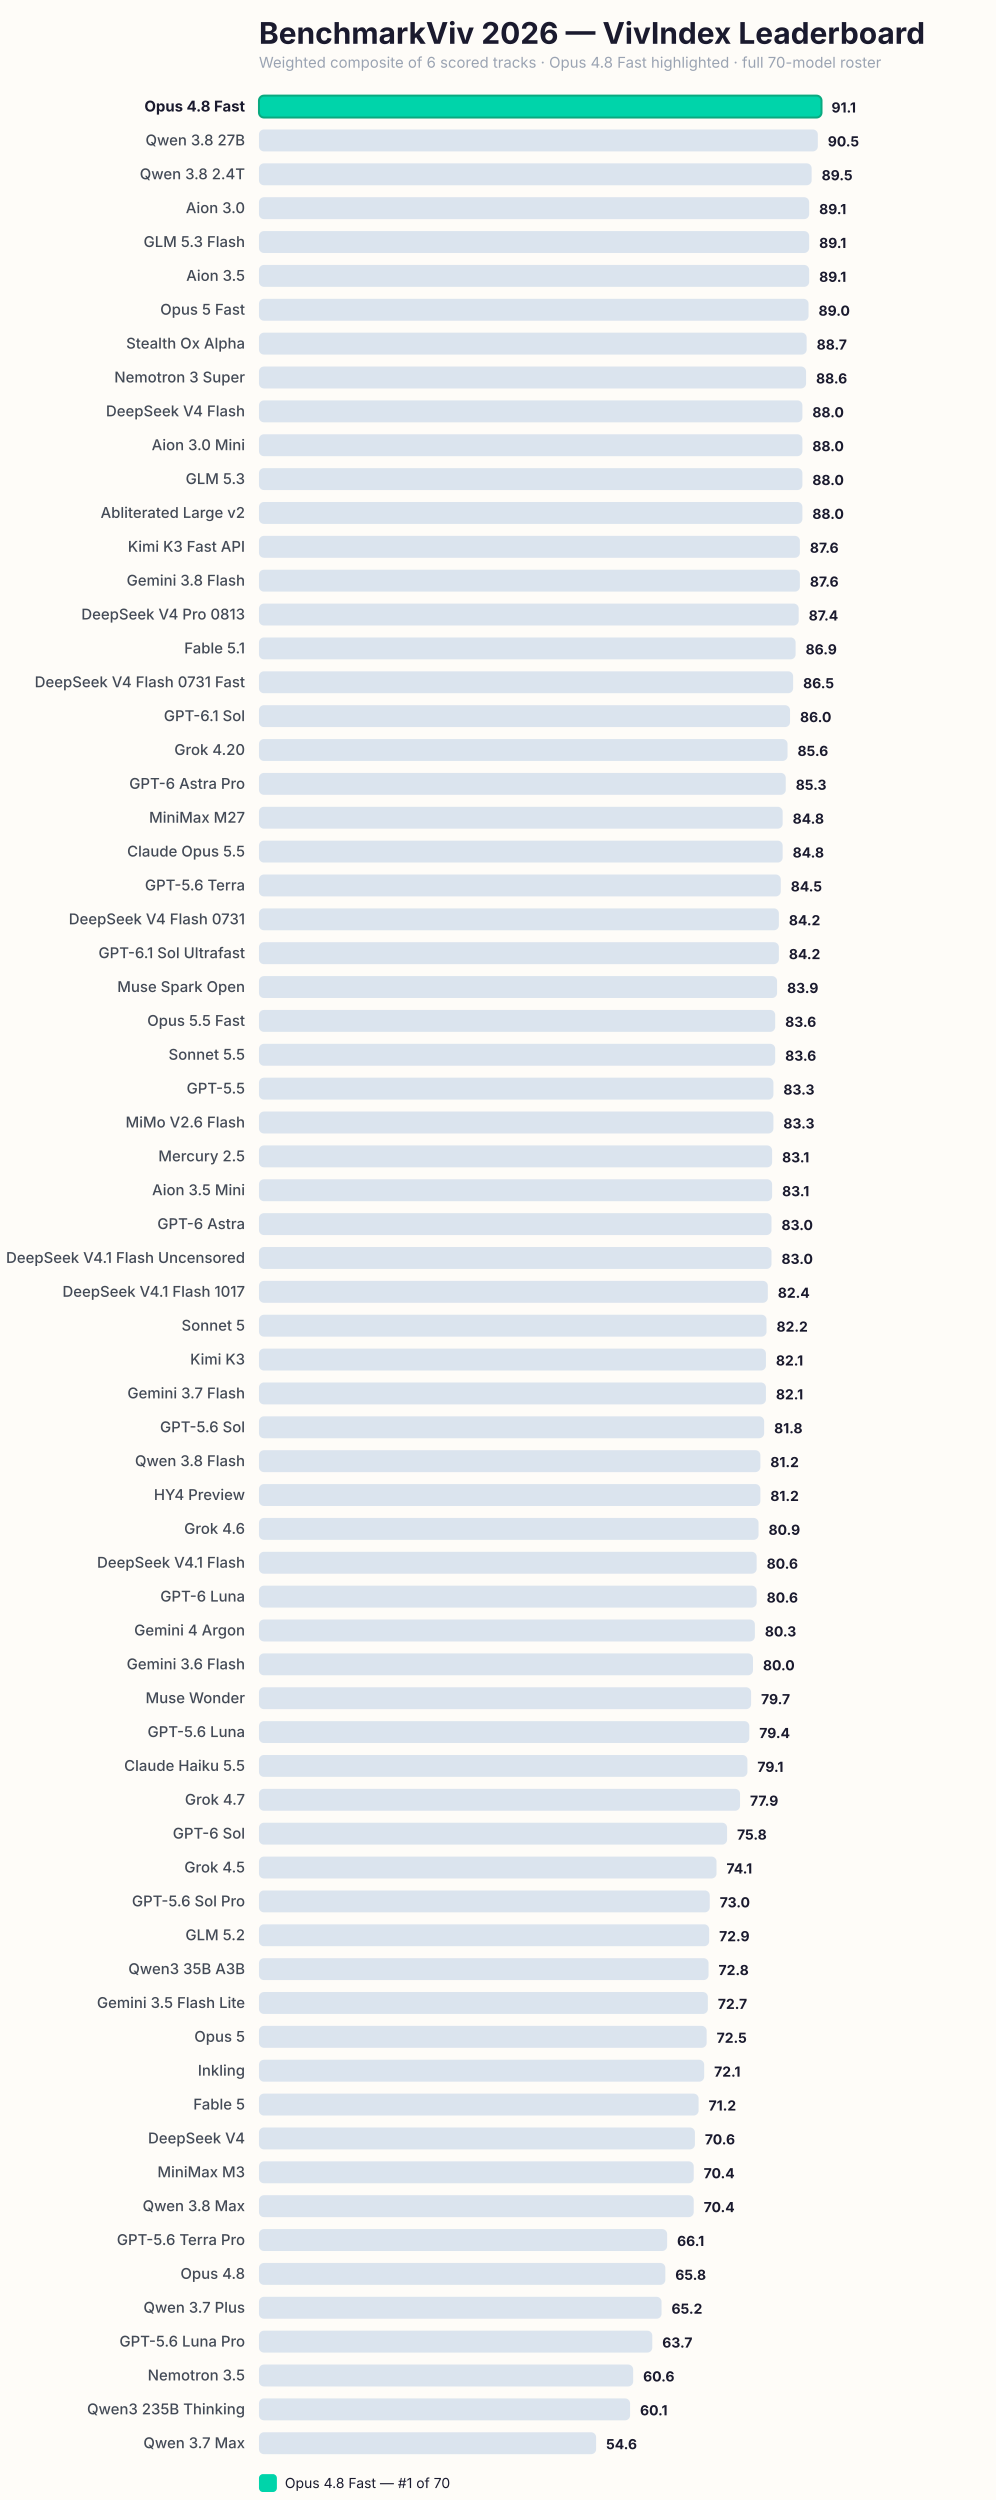
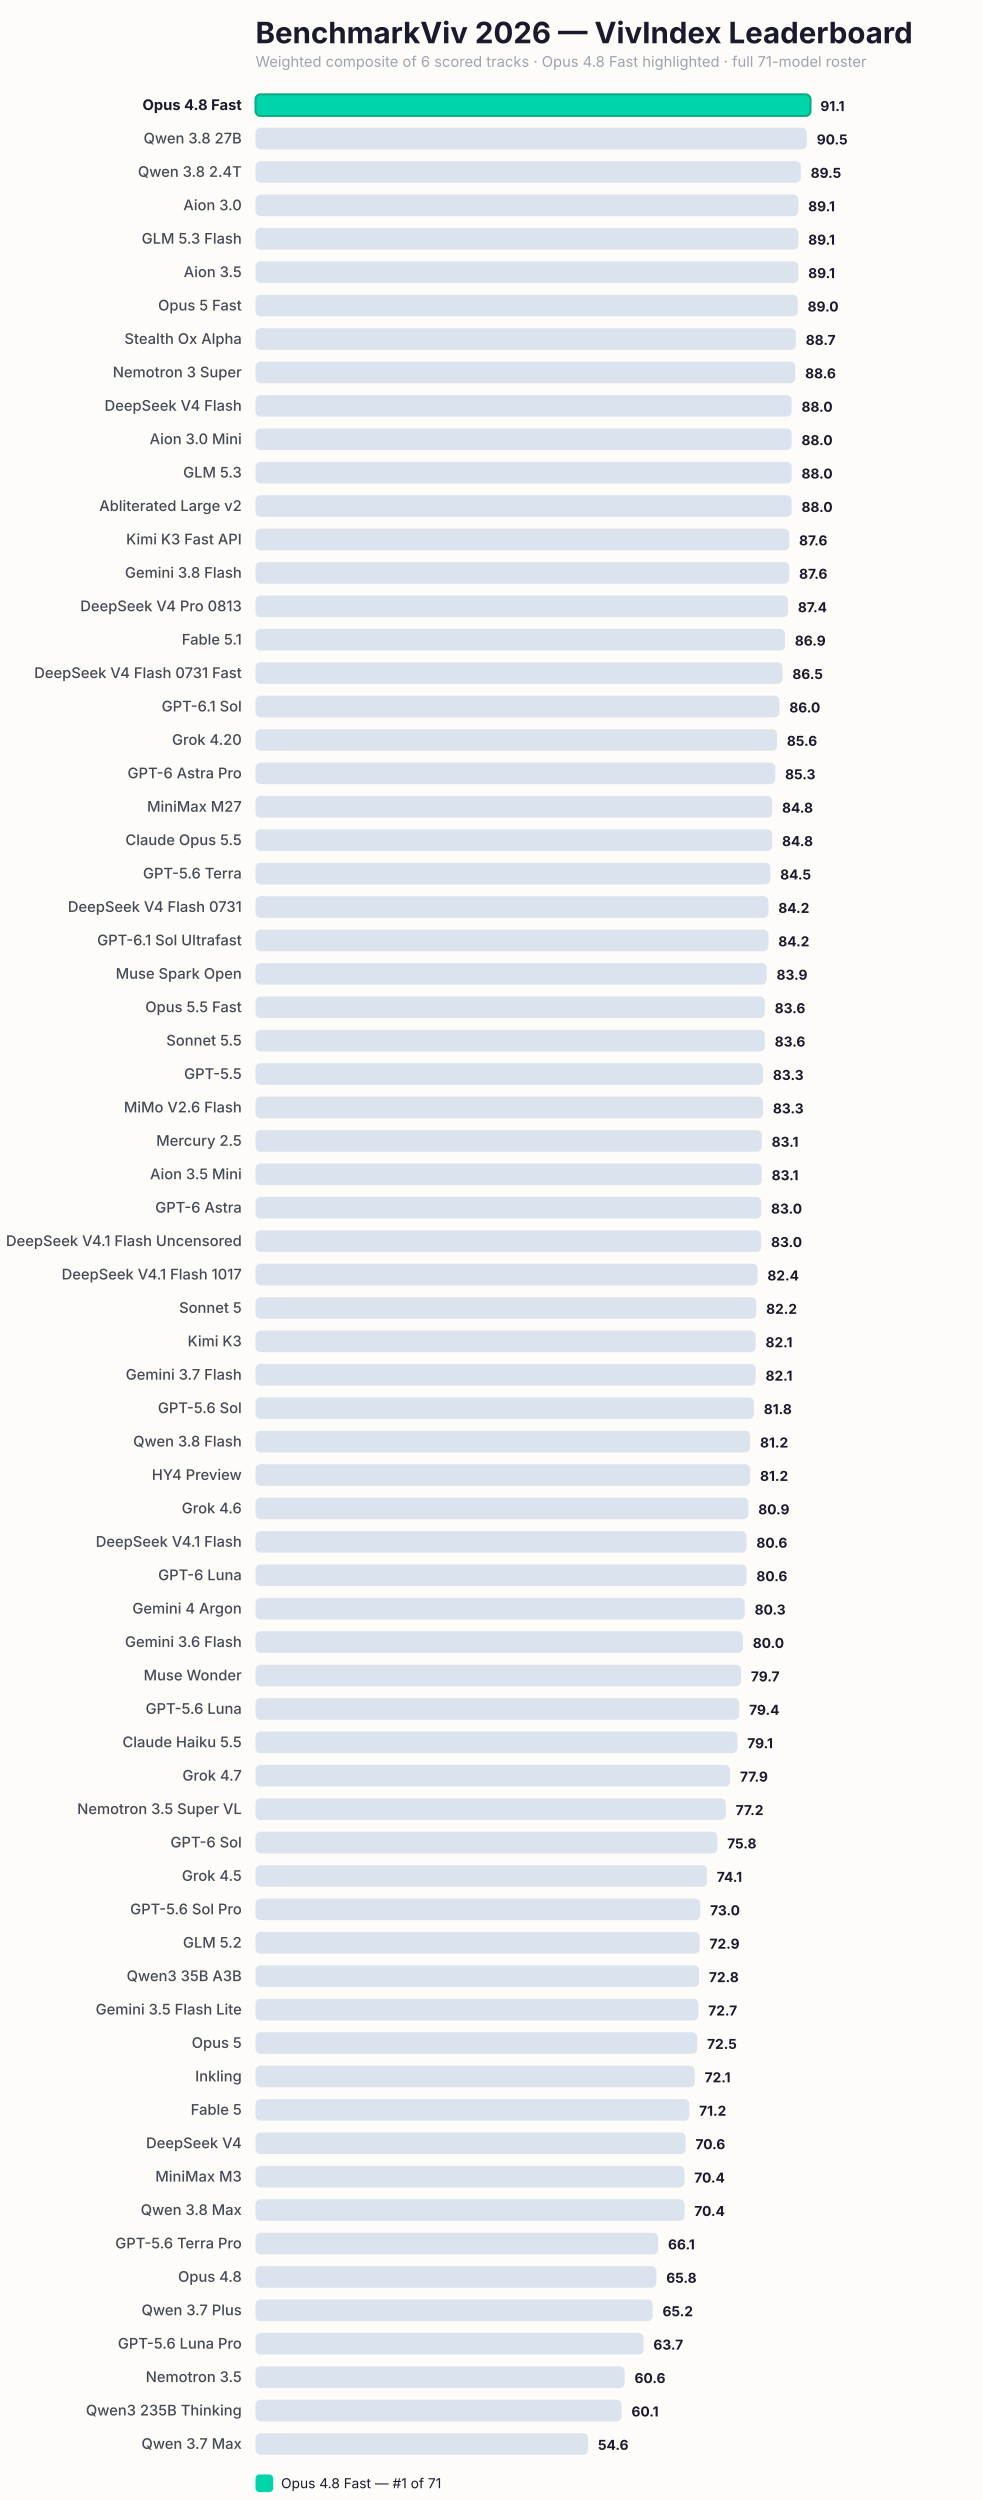
- <svg xmlns="http://www.w3.org/2000/svg" width="1000" height="2510" viewBox="0 0 1000 2510" font-family="Inter, system-ui, sans-serif">
-   <rect width="1000" height="2510" fill="#FEFCF8" />
+ <svg xmlns="http://www.w3.org/2000/svg" width="1000" height="2544" viewBox="0 0 1000 2544" font-family="Inter, system-ui, sans-serif">
+   <rect width="1000" height="2544" fill="#FEFCF8" />
  <text x="260" y="44" font-size="30" font-weight="700" fill="#1A1A2E">BenchmarkViv 2026 — VivIndex Leaderboard</text>
-   <text x="260" y="68" font-size="15" fill="#9aa3b2">Weighted composite of 6 scored tracks · Opus 4.8 Fast highlighted · full 70-model roster</text>
+   <text x="260" y="68" font-size="15" fill="#9aa3b2">Weighted composite of 6 scored tracks · Opus 4.8 Fast highlighted · full 71-model roster</text>
  <text x="246" y="112" text-anchor="end" font-size="15" font-weight="700" fill="#1A1A2E">Opus 4.8 Fast</text>
  <rect x="260" y="96" width="564.8" height="22" rx="5" fill="#00D4AA" stroke="#0aa97f" stroke-width="2" />
  <text x="834.8" y="113" font-size="14" font-weight="700" fill="#1A1A2E">91.1</text>
  <text x="246" y="146" text-anchor="end" font-size="15" font-weight="500" fill="#434a56">Qwen 3.8 27B</text>
  <rect x="260" y="130" width="561.1" height="22" rx="5" fill="#dbe4ee" stroke="#0aa97f" stroke-width="0" />
  <text x="831.1" y="147" font-size="14" font-weight="700" fill="#1A1A2E">90.5</text>
  <text x="246" y="180" text-anchor="end" font-size="15" font-weight="500" fill="#434a56">Qwen 3.8 2.4T</text>
  <rect x="260" y="164" width="554.9" height="22" rx="5" fill="#dbe4ee" stroke="#0aa97f" stroke-width="0" />
  <text x="824.9" y="181" font-size="14" font-weight="700" fill="#1A1A2E">89.5</text>
  <text x="246" y="214" text-anchor="end" font-size="15" font-weight="500" fill="#434a56">Aion 3.0</text>
  <rect x="260" y="198" width="552.4" height="22" rx="5" fill="#dbe4ee" stroke="#0aa97f" stroke-width="0" />
  <text x="822.4" y="215" font-size="14" font-weight="700" fill="#1A1A2E">89.1</text>
  <text x="246" y="248" text-anchor="end" font-size="15" font-weight="500" fill="#434a56">GLM 5.3 Flash</text>
  <rect x="260" y="232" width="552.4" height="22" rx="5" fill="#dbe4ee" stroke="#0aa97f" stroke-width="0" />
  <text x="822.4" y="249" font-size="14" font-weight="700" fill="#1A1A2E">89.1</text>
  <text x="246" y="282" text-anchor="end" font-size="15" font-weight="500" fill="#434a56">Aion 3.5</text>
  <rect x="260" y="266" width="552.4" height="22" rx="5" fill="#dbe4ee" stroke="#0aa97f" stroke-width="0" />
  <text x="822.4" y="283" font-size="14" font-weight="700" fill="#1A1A2E">89.1</text>
  <text x="246" y="316" text-anchor="end" font-size="15" font-weight="500" fill="#434a56">Opus 5 Fast</text>
  <rect x="260" y="300" width="551.8" height="22" rx="5" fill="#dbe4ee" stroke="#0aa97f" stroke-width="0" />
  <text x="821.8" y="317" font-size="14" font-weight="700" fill="#1A1A2E">89.0</text>
  <text x="246" y="350" text-anchor="end" font-size="15" font-weight="500" fill="#434a56">Stealth Ox Alpha</text>
  <rect x="260" y="334" width="549.9" height="22" rx="5" fill="#dbe4ee" stroke="#0aa97f" stroke-width="0" />
  <text x="819.9" y="351" font-size="14" font-weight="700" fill="#1A1A2E">88.7</text>
  <text x="246" y="384" text-anchor="end" font-size="15" font-weight="500" fill="#434a56">Nemotron 3 Super</text>
  <rect x="260" y="368" width="549.3" height="22" rx="5" fill="#dbe4ee" stroke="#0aa97f" stroke-width="0" />
  <text x="819.3" y="385" font-size="14" font-weight="700" fill="#1A1A2E">88.6</text>
  <text x="246" y="418" text-anchor="end" font-size="15" font-weight="500" fill="#434a56">DeepSeek V4 Flash</text>
  <rect x="260" y="402" width="545.6" height="22" rx="5" fill="#dbe4ee" stroke="#0aa97f" stroke-width="0" />
  <text x="815.6" y="419" font-size="14" font-weight="700" fill="#1A1A2E">88.0</text>
  <text x="246" y="452" text-anchor="end" font-size="15" font-weight="500" fill="#434a56">Aion 3.0 Mini</text>
  <rect x="260" y="436" width="545.6" height="22" rx="5" fill="#dbe4ee" stroke="#0aa97f" stroke-width="0" />
  <text x="815.6" y="453" font-size="14" font-weight="700" fill="#1A1A2E">88.0</text>
  <text x="246" y="486" text-anchor="end" font-size="15" font-weight="500" fill="#434a56">GLM 5.3</text>
  <rect x="260" y="470" width="545.6" height="22" rx="5" fill="#dbe4ee" stroke="#0aa97f" stroke-width="0" />
  <text x="815.6" y="487" font-size="14" font-weight="700" fill="#1A1A2E">88.0</text>
  <text x="246" y="520" text-anchor="end" font-size="15" font-weight="500" fill="#434a56">Abliterated Large v2</text>
  <rect x="260" y="504" width="545.6" height="22" rx="5" fill="#dbe4ee" stroke="#0aa97f" stroke-width="0" />
  <text x="815.6" y="521" font-size="14" font-weight="700" fill="#1A1A2E">88.0</text>
  <text x="246" y="554" text-anchor="end" font-size="15" font-weight="500" fill="#434a56">Kimi K3 Fast API</text>
  <rect x="260" y="538" width="543.1" height="22" rx="5" fill="#dbe4ee" stroke="#0aa97f" stroke-width="0" />
  <text x="813.1" y="555" font-size="14" font-weight="700" fill="#1A1A2E">87.6</text>
  <text x="246" y="588" text-anchor="end" font-size="15" font-weight="500" fill="#434a56">Gemini 3.8 Flash</text>
  <rect x="260" y="572" width="543.1" height="22" rx="5" fill="#dbe4ee" stroke="#0aa97f" stroke-width="0" />
  <text x="813.1" y="589" font-size="14" font-weight="700" fill="#1A1A2E">87.6</text>
  <text x="246" y="622" text-anchor="end" font-size="15" font-weight="500" fill="#434a56">DeepSeek V4 Pro 0813</text>
  <rect x="260" y="606" width="541.9" height="22" rx="5" fill="#dbe4ee" stroke="#0aa97f" stroke-width="0" />
  <text x="811.9" y="623" font-size="14" font-weight="700" fill="#1A1A2E">87.4</text>
  <text x="246" y="656" text-anchor="end" font-size="15" font-weight="500" fill="#434a56">Fable 5.1</text>
  <rect x="260" y="640" width="538.8" height="22" rx="5" fill="#dbe4ee" stroke="#0aa97f" stroke-width="0" />
  <text x="808.8" y="657" font-size="14" font-weight="700" fill="#1A1A2E">86.9</text>
  <text x="246" y="690" text-anchor="end" font-size="15" font-weight="500" fill="#434a56">DeepSeek V4 Flash 0731 Fast</text>
  <rect x="260" y="674" width="536.3" height="22" rx="5" fill="#dbe4ee" stroke="#0aa97f" stroke-width="0" />
  <text x="806.3" y="691" font-size="14" font-weight="700" fill="#1A1A2E">86.5</text>
  <text x="246" y="724" text-anchor="end" font-size="15" font-weight="500" fill="#434a56">GPT-6.1 Sol</text>
  <rect x="260" y="708" width="533.2" height="22" rx="5" fill="#dbe4ee" stroke="#0aa97f" stroke-width="0" />
  <text x="803.2" y="725" font-size="14" font-weight="700" fill="#1A1A2E">86.0</text>
  <text x="246" y="758" text-anchor="end" font-size="15" font-weight="500" fill="#434a56">Grok 4.20</text>
  <rect x="260" y="742" width="530.7" height="22" rx="5" fill="#dbe4ee" stroke="#0aa97f" stroke-width="0" />
  <text x="800.7" y="759" font-size="14" font-weight="700" fill="#1A1A2E">85.6</text>
  <text x="246" y="792" text-anchor="end" font-size="15" font-weight="500" fill="#434a56">GPT-6 Astra Pro</text>
  <rect x="260" y="776" width="528.9" height="22" rx="5" fill="#dbe4ee" stroke="#0aa97f" stroke-width="0" />
  <text x="798.9" y="793" font-size="14" font-weight="700" fill="#1A1A2E">85.3</text>
  <text x="246" y="826" text-anchor="end" font-size="15" font-weight="500" fill="#434a56">MiniMax M27</text>
  <rect x="260" y="810" width="525.8" height="22" rx="5" fill="#dbe4ee" stroke="#0aa97f" stroke-width="0" />
  <text x="795.8" y="827" font-size="14" font-weight="700" fill="#1A1A2E">84.8</text>
  <text x="246" y="860" text-anchor="end" font-size="15" font-weight="500" fill="#434a56">Claude Opus 5.5</text>
  <rect x="260" y="844" width="525.8" height="22" rx="5" fill="#dbe4ee" stroke="#0aa97f" stroke-width="0" />
  <text x="795.8" y="861" font-size="14" font-weight="700" fill="#1A1A2E">84.8</text>
  <text x="246" y="894" text-anchor="end" font-size="15" font-weight="500" fill="#434a56">GPT-5.6 Terra</text>
  <rect x="260" y="878" width="523.9" height="22" rx="5" fill="#dbe4ee" stroke="#0aa97f" stroke-width="0" />
  <text x="793.9" y="895" font-size="14" font-weight="700" fill="#1A1A2E">84.5</text>
  <text x="246" y="928" text-anchor="end" font-size="15" font-weight="500" fill="#434a56">DeepSeek V4 Flash 0731</text>
  <rect x="260" y="912" width="522.0" height="22" rx="5" fill="#dbe4ee" stroke="#0aa97f" stroke-width="0" />
  <text x="792.0" y="929" font-size="14" font-weight="700" fill="#1A1A2E">84.2</text>
  <text x="246" y="962" text-anchor="end" font-size="15" font-weight="500" fill="#434a56">GPT-6.1 Sol Ultrafast</text>
  <rect x="260" y="946" width="522.0" height="22" rx="5" fill="#dbe4ee" stroke="#0aa97f" stroke-width="0" />
  <text x="792.0" y="963" font-size="14" font-weight="700" fill="#1A1A2E">84.2</text>
  <text x="246" y="996" text-anchor="end" font-size="15" font-weight="500" fill="#434a56">Muse Spark Open</text>
  <rect x="260" y="980" width="520.2" height="22" rx="5" fill="#dbe4ee" stroke="#0aa97f" stroke-width="0" />
  <text x="790.2" y="997" font-size="14" font-weight="700" fill="#1A1A2E">83.9</text>
  <text x="246" y="1030" text-anchor="end" font-size="15" font-weight="500" fill="#434a56">Opus 5.5 Fast</text>
  <rect x="260" y="1014" width="518.3" height="22" rx="5" fill="#dbe4ee" stroke="#0aa97f" stroke-width="0" />
  <text x="788.3" y="1031" font-size="14" font-weight="700" fill="#1A1A2E">83.6</text>
  <text x="246" y="1064" text-anchor="end" font-size="15" font-weight="500" fill="#434a56">Sonnet 5.5</text>
  <rect x="260" y="1048" width="518.3" height="22" rx="5" fill="#dbe4ee" stroke="#0aa97f" stroke-width="0" />
  <text x="788.3" y="1065" font-size="14" font-weight="700" fill="#1A1A2E">83.6</text>
  <text x="246" y="1098" text-anchor="end" font-size="15" font-weight="500" fill="#434a56">GPT-5.5</text>
  <rect x="260" y="1082" width="516.5" height="22" rx="5" fill="#dbe4ee" stroke="#0aa97f" stroke-width="0" />
  <text x="786.5" y="1099" font-size="14" font-weight="700" fill="#1A1A2E">83.3</text>
  <text x="246" y="1132" text-anchor="end" font-size="15" font-weight="500" fill="#434a56">MiMo V2.6 Flash</text>
  <rect x="260" y="1116" width="516.5" height="22" rx="5" fill="#dbe4ee" stroke="#0aa97f" stroke-width="0" />
  <text x="786.5" y="1133" font-size="14" font-weight="700" fill="#1A1A2E">83.3</text>
  <text x="246" y="1166" text-anchor="end" font-size="15" font-weight="500" fill="#434a56">Mercury 2.5</text>
  <rect x="260" y="1150" width="515.2" height="22" rx="5" fill="#dbe4ee" stroke="#0aa97f" stroke-width="0" />
  <text x="785.2" y="1167" font-size="14" font-weight="700" fill="#1A1A2E">83.1</text>
  <text x="246" y="1200" text-anchor="end" font-size="15" font-weight="500" fill="#434a56">Aion 3.5 Mini</text>
  <rect x="260" y="1184" width="515.2" height="22" rx="5" fill="#dbe4ee" stroke="#0aa97f" stroke-width="0" />
  <text x="785.2" y="1201" font-size="14" font-weight="700" fill="#1A1A2E">83.1</text>
  <text x="246" y="1234" text-anchor="end" font-size="15" font-weight="500" fill="#434a56">GPT-6 Astra</text>
  <rect x="260" y="1218" width="514.6" height="22" rx="5" fill="#dbe4ee" stroke="#0aa97f" stroke-width="0" />
  <text x="784.6" y="1235" font-size="14" font-weight="700" fill="#1A1A2E">83.0</text>
  <text x="246" y="1268" text-anchor="end" font-size="15" font-weight="500" fill="#434a56">DeepSeek V4.1 Flash Uncensored</text>
  <rect x="260" y="1252" width="514.6" height="22" rx="5" fill="#dbe4ee" stroke="#0aa97f" stroke-width="0" />
  <text x="784.6" y="1269" font-size="14" font-weight="700" fill="#1A1A2E">83.0</text>
  <text x="246" y="1302" text-anchor="end" font-size="15" font-weight="500" fill="#434a56">DeepSeek V4.1 Flash 1017</text>
  <rect x="260" y="1286" width="510.9" height="22" rx="5" fill="#dbe4ee" stroke="#0aa97f" stroke-width="0" />
  <text x="780.9" y="1303" font-size="14" font-weight="700" fill="#1A1A2E">82.4</text>
  <text x="246" y="1336" text-anchor="end" font-size="15" font-weight="500" fill="#434a56">Sonnet 5</text>
  <rect x="260" y="1320" width="509.6" height="22" rx="5" fill="#dbe4ee" stroke="#0aa97f" stroke-width="0" />
  <text x="779.6" y="1337" font-size="14" font-weight="700" fill="#1A1A2E">82.2</text>
  <text x="246" y="1370" text-anchor="end" font-size="15" font-weight="500" fill="#434a56">Kimi K3</text>
  <rect x="260" y="1354" width="509.0" height="22" rx="5" fill="#dbe4ee" stroke="#0aa97f" stroke-width="0" />
  <text x="779.0" y="1371" font-size="14" font-weight="700" fill="#1A1A2E">82.1</text>
  <text x="246" y="1404" text-anchor="end" font-size="15" font-weight="500" fill="#434a56">Gemini 3.7 Flash</text>
  <rect x="260" y="1388" width="509.0" height="22" rx="5" fill="#dbe4ee" stroke="#0aa97f" stroke-width="0" />
  <text x="779.0" y="1405" font-size="14" font-weight="700" fill="#1A1A2E">82.1</text>
  <text x="246" y="1438" text-anchor="end" font-size="15" font-weight="500" fill="#434a56">GPT-5.6 Sol</text>
  <rect x="260" y="1422" width="507.2" height="22" rx="5" fill="#dbe4ee" stroke="#0aa97f" stroke-width="0" />
  <text x="777.2" y="1439" font-size="14" font-weight="700" fill="#1A1A2E">81.8</text>
  <text x="246" y="1472" text-anchor="end" font-size="15" font-weight="500" fill="#434a56">Qwen 3.8 Flash</text>
  <rect x="260" y="1456" width="503.4" height="22" rx="5" fill="#dbe4ee" stroke="#0aa97f" stroke-width="0" />
  <text x="773.4" y="1473" font-size="14" font-weight="700" fill="#1A1A2E">81.2</text>
  <text x="246" y="1506" text-anchor="end" font-size="15" font-weight="500" fill="#434a56">HY4 Preview</text>
  <rect x="260" y="1490" width="503.4" height="22" rx="5" fill="#dbe4ee" stroke="#0aa97f" stroke-width="0" />
  <text x="773.4" y="1507" font-size="14" font-weight="700" fill="#1A1A2E">81.2</text>
  <text x="246" y="1540" text-anchor="end" font-size="15" font-weight="500" fill="#434a56">Grok 4.6</text>
  <rect x="260" y="1524" width="501.6" height="22" rx="5" fill="#dbe4ee" stroke="#0aa97f" stroke-width="0" />
  <text x="771.6" y="1541" font-size="14" font-weight="700" fill="#1A1A2E">80.9</text>
  <text x="246" y="1574" text-anchor="end" font-size="15" font-weight="500" fill="#434a56">DeepSeek V4.1 Flash</text>
  <rect x="260" y="1558" width="499.7" height="22" rx="5" fill="#dbe4ee" stroke="#0aa97f" stroke-width="0" />
  <text x="769.7" y="1575" font-size="14" font-weight="700" fill="#1A1A2E">80.6</text>
  <text x="246" y="1608" text-anchor="end" font-size="15" font-weight="500" fill="#434a56">GPT-6 Luna</text>
  <rect x="260" y="1592" width="499.7" height="22" rx="5" fill="#dbe4ee" stroke="#0aa97f" stroke-width="0" />
  <text x="769.7" y="1609" font-size="14" font-weight="700" fill="#1A1A2E">80.6</text>
  <text x="246" y="1642" text-anchor="end" font-size="15" font-weight="500" fill="#434a56">Gemini 4 Argon</text>
  <rect x="260" y="1626" width="497.9" height="22" rx="5" fill="#dbe4ee" stroke="#0aa97f" stroke-width="0" />
  <text x="767.9" y="1643" font-size="14" font-weight="700" fill="#1A1A2E">80.3</text>
  <text x="246" y="1676" text-anchor="end" font-size="15" font-weight="500" fill="#434a56">Gemini 3.6 Flash</text>
  <rect x="260" y="1660" width="496.0" height="22" rx="5" fill="#dbe4ee" stroke="#0aa97f" stroke-width="0" />
  <text x="766.0" y="1677" font-size="14" font-weight="700" fill="#1A1A2E">80.0</text>
  <text x="246" y="1710" text-anchor="end" font-size="15" font-weight="500" fill="#434a56">Muse Wonder</text>
  <rect x="260" y="1694" width="494.1" height="22" rx="5" fill="#dbe4ee" stroke="#0aa97f" stroke-width="0" />
  <text x="764.1" y="1711" font-size="14" font-weight="700" fill="#1A1A2E">79.7</text>
  <text x="246" y="1744" text-anchor="end" font-size="15" font-weight="500" fill="#434a56">GPT-5.6 Luna</text>
  <rect x="260" y="1728" width="492.3" height="22" rx="5" fill="#dbe4ee" stroke="#0aa97f" stroke-width="0" />
  <text x="762.3" y="1745" font-size="14" font-weight="700" fill="#1A1A2E">79.4</text>
  <text x="246" y="1778" text-anchor="end" font-size="15" font-weight="500" fill="#434a56">Claude Haiku 5.5</text>
  <rect x="260" y="1762" width="490.4" height="22" rx="5" fill="#dbe4ee" stroke="#0aa97f" stroke-width="0" />
  <text x="760.4" y="1779" font-size="14" font-weight="700" fill="#1A1A2E">79.1</text>
  <text x="246" y="1812" text-anchor="end" font-size="15" font-weight="500" fill="#434a56">Grok 4.7</text>
  <rect x="260" y="1796" width="483.0" height="22" rx="5" fill="#dbe4ee" stroke="#0aa97f" stroke-width="0" />
  <text x="753.0" y="1813" font-size="14" font-weight="700" fill="#1A1A2E">77.9</text>
-   <text x="246" y="1846" text-anchor="end" font-size="15" font-weight="500" fill="#434a56">GPT-6 Sol</text>
-   <rect x="260" y="1830" width="470.0" height="22" rx="5" fill="#dbe4ee" stroke="#0aa97f" stroke-width="0" />
-   <text x="740.0" y="1847" font-size="14" font-weight="700" fill="#1A1A2E">75.8</text>
-   <text x="246" y="1880" text-anchor="end" font-size="15" font-weight="500" fill="#434a56">Grok 4.5</text>
-   <rect x="260" y="1864" width="459.4" height="22" rx="5" fill="#dbe4ee" stroke="#0aa97f" stroke-width="0" />
-   <text x="729.4" y="1881" font-size="14" font-weight="700" fill="#1A1A2E">74.1</text>
-   <text x="246" y="1914" text-anchor="end" font-size="15" font-weight="500" fill="#434a56">GPT-5.6 Sol Pro</text>
-   <rect x="260" y="1898" width="452.6" height="22" rx="5" fill="#dbe4ee" stroke="#0aa97f" stroke-width="0" />
-   <text x="722.6" y="1915" font-size="14" font-weight="700" fill="#1A1A2E">73.0</text>
-   <text x="246" y="1948" text-anchor="end" font-size="15" font-weight="500" fill="#434a56">GLM 5.2</text>
-   <rect x="260" y="1932" width="452.0" height="22" rx="5" fill="#dbe4ee" stroke="#0aa97f" stroke-width="0" />
-   <text x="722.0" y="1949" font-size="14" font-weight="700" fill="#1A1A2E">72.9</text>
-   <text x="246" y="1982" text-anchor="end" font-size="15" font-weight="500" fill="#434a56">Qwen3 35B A3B</text>
-   <rect x="260" y="1966" width="451.4" height="22" rx="5" fill="#dbe4ee" stroke="#0aa97f" stroke-width="0" />
-   <text x="721.4" y="1983" font-size="14" font-weight="700" fill="#1A1A2E">72.8</text>
-   <text x="246" y="2016" text-anchor="end" font-size="15" font-weight="500" fill="#434a56">Gemini 3.5 Flash Lite</text>
-   <rect x="260" y="2000" width="450.7" height="22" rx="5" fill="#dbe4ee" stroke="#0aa97f" stroke-width="0" />
-   <text x="720.7" y="2017" font-size="14" font-weight="700" fill="#1A1A2E">72.7</text>
-   <text x="246" y="2050" text-anchor="end" font-size="15" font-weight="500" fill="#434a56">Opus 5</text>
-   <rect x="260" y="2034" width="449.5" height="22" rx="5" fill="#dbe4ee" stroke="#0aa97f" stroke-width="0" />
-   <text x="719.5" y="2051" font-size="14" font-weight="700" fill="#1A1A2E">72.5</text>
-   <text x="246" y="2084" text-anchor="end" font-size="15" font-weight="500" fill="#434a56">Inkling</text>
-   <rect x="260" y="2068" width="447.0" height="22" rx="5" fill="#dbe4ee" stroke="#0aa97f" stroke-width="0" />
-   <text x="717.0" y="2085" font-size="14" font-weight="700" fill="#1A1A2E">72.1</text>
-   <text x="246" y="2118" text-anchor="end" font-size="15" font-weight="500" fill="#434a56">Fable 5</text>
-   <rect x="260" y="2102" width="441.4" height="22" rx="5" fill="#dbe4ee" stroke="#0aa97f" stroke-width="0" />
-   <text x="711.4" y="2119" font-size="14" font-weight="700" fill="#1A1A2E">71.2</text>
-   <text x="246" y="2152" text-anchor="end" font-size="15" font-weight="500" fill="#434a56">DeepSeek V4</text>
-   <rect x="260" y="2136" width="437.7" height="22" rx="5" fill="#dbe4ee" stroke="#0aa97f" stroke-width="0" />
-   <text x="707.7" y="2153" font-size="14" font-weight="700" fill="#1A1A2E">70.6</text>
-   <text x="246" y="2186" text-anchor="end" font-size="15" font-weight="500" fill="#434a56">MiniMax M3</text>
-   <rect x="260" y="2170" width="436.5" height="22" rx="5" fill="#dbe4ee" stroke="#0aa97f" stroke-width="0" />
-   <text x="706.5" y="2187" font-size="14" font-weight="700" fill="#1A1A2E">70.4</text>
-   <text x="246" y="2220" text-anchor="end" font-size="15" font-weight="500" fill="#434a56">Qwen 3.8 Max</text>
+   <text x="246" y="1846" text-anchor="end" font-size="15" font-weight="500" fill="#434a56">Nemotron 3.5 Super VL</text>
+   <rect x="260" y="1830" width="478.6" height="22" rx="5" fill="#dbe4ee" stroke="#0aa97f" stroke-width="0" />
+   <text x="748.6" y="1847" font-size="14" font-weight="700" fill="#1A1A2E">77.2</text>
+   <text x="246" y="1880" text-anchor="end" font-size="15" font-weight="500" fill="#434a56">GPT-6 Sol</text>
+   <rect x="260" y="1864" width="470.0" height="22" rx="5" fill="#dbe4ee" stroke="#0aa97f" stroke-width="0" />
+   <text x="740.0" y="1881" font-size="14" font-weight="700" fill="#1A1A2E">75.8</text>
+   <text x="246" y="1914" text-anchor="end" font-size="15" font-weight="500" fill="#434a56">Grok 4.5</text>
+   <rect x="260" y="1898" width="459.4" height="22" rx="5" fill="#dbe4ee" stroke="#0aa97f" stroke-width="0" />
+   <text x="729.4" y="1915" font-size="14" font-weight="700" fill="#1A1A2E">74.1</text>
+   <text x="246" y="1948" text-anchor="end" font-size="15" font-weight="500" fill="#434a56">GPT-5.6 Sol Pro</text>
+   <rect x="260" y="1932" width="452.6" height="22" rx="5" fill="#dbe4ee" stroke="#0aa97f" stroke-width="0" />
+   <text x="722.6" y="1949" font-size="14" font-weight="700" fill="#1A1A2E">73.0</text>
+   <text x="246" y="1982" text-anchor="end" font-size="15" font-weight="500" fill="#434a56">GLM 5.2</text>
+   <rect x="260" y="1966" width="452.0" height="22" rx="5" fill="#dbe4ee" stroke="#0aa97f" stroke-width="0" />
+   <text x="722.0" y="1983" font-size="14" font-weight="700" fill="#1A1A2E">72.9</text>
+   <text x="246" y="2016" text-anchor="end" font-size="15" font-weight="500" fill="#434a56">Qwen3 35B A3B</text>
+   <rect x="260" y="2000" width="451.4" height="22" rx="5" fill="#dbe4ee" stroke="#0aa97f" stroke-width="0" />
+   <text x="721.4" y="2017" font-size="14" font-weight="700" fill="#1A1A2E">72.8</text>
+   <text x="246" y="2050" text-anchor="end" font-size="15" font-weight="500" fill="#434a56">Gemini 3.5 Flash Lite</text>
+   <rect x="260" y="2034" width="450.7" height="22" rx="5" fill="#dbe4ee" stroke="#0aa97f" stroke-width="0" />
+   <text x="720.7" y="2051" font-size="14" font-weight="700" fill="#1A1A2E">72.7</text>
+   <text x="246" y="2084" text-anchor="end" font-size="15" font-weight="500" fill="#434a56">Opus 5</text>
+   <rect x="260" y="2068" width="449.5" height="22" rx="5" fill="#dbe4ee" stroke="#0aa97f" stroke-width="0" />
+   <text x="719.5" y="2085" font-size="14" font-weight="700" fill="#1A1A2E">72.5</text>
+   <text x="246" y="2118" text-anchor="end" font-size="15" font-weight="500" fill="#434a56">Inkling</text>
+   <rect x="260" y="2102" width="447.0" height="22" rx="5" fill="#dbe4ee" stroke="#0aa97f" stroke-width="0" />
+   <text x="717.0" y="2119" font-size="14" font-weight="700" fill="#1A1A2E">72.1</text>
+   <text x="246" y="2152" text-anchor="end" font-size="15" font-weight="500" fill="#434a56">Fable 5</text>
+   <rect x="260" y="2136" width="441.4" height="22" rx="5" fill="#dbe4ee" stroke="#0aa97f" stroke-width="0" />
+   <text x="711.4" y="2153" font-size="14" font-weight="700" fill="#1A1A2E">71.2</text>
+   <text x="246" y="2186" text-anchor="end" font-size="15" font-weight="500" fill="#434a56">DeepSeek V4</text>
+   <rect x="260" y="2170" width="437.7" height="22" rx="5" fill="#dbe4ee" stroke="#0aa97f" stroke-width="0" />
+   <text x="707.7" y="2187" font-size="14" font-weight="700" fill="#1A1A2E">70.6</text>
+   <text x="246" y="2220" text-anchor="end" font-size="15" font-weight="500" fill="#434a56">MiniMax M3</text>
  <rect x="260" y="2204" width="436.5" height="22" rx="5" fill="#dbe4ee" stroke="#0aa97f" stroke-width="0" />
  <text x="706.5" y="2221" font-size="14" font-weight="700" fill="#1A1A2E">70.4</text>
-   <text x="246" y="2254" text-anchor="end" font-size="15" font-weight="500" fill="#434a56">GPT-5.6 Terra Pro</text>
-   <rect x="260" y="2238" width="409.8" height="22" rx="5" fill="#dbe4ee" stroke="#0aa97f" stroke-width="0" />
-   <text x="679.8" y="2255" font-size="14" font-weight="700" fill="#1A1A2E">66.1</text>
-   <text x="246" y="2288" text-anchor="end" font-size="15" font-weight="500" fill="#434a56">Opus 4.8</text>
-   <rect x="260" y="2272" width="408.0" height="22" rx="5" fill="#dbe4ee" stroke="#0aa97f" stroke-width="0" />
-   <text x="678.0" y="2289" font-size="14" font-weight="700" fill="#1A1A2E">65.8</text>
-   <text x="246" y="2322" text-anchor="end" font-size="15" font-weight="500" fill="#434a56">Qwen 3.7 Plus</text>
-   <rect x="260" y="2306" width="404.2" height="22" rx="5" fill="#dbe4ee" stroke="#0aa97f" stroke-width="0" />
-   <text x="674.2" y="2323" font-size="14" font-weight="700" fill="#1A1A2E">65.2</text>
-   <text x="246" y="2356" text-anchor="end" font-size="15" font-weight="500" fill="#434a56">GPT-5.6 Luna Pro</text>
-   <rect x="260" y="2340" width="394.9" height="22" rx="5" fill="#dbe4ee" stroke="#0aa97f" stroke-width="0" />
-   <text x="664.9" y="2357" font-size="14" font-weight="700" fill="#1A1A2E">63.7</text>
-   <text x="246" y="2390" text-anchor="end" font-size="15" font-weight="500" fill="#434a56">Nemotron 3.5</text>
-   <rect x="260" y="2374" width="375.7" height="22" rx="5" fill="#dbe4ee" stroke="#0aa97f" stroke-width="0" />
-   <text x="645.7" y="2391" font-size="14" font-weight="700" fill="#1A1A2E">60.6</text>
-   <text x="246" y="2424" text-anchor="end" font-size="15" font-weight="500" fill="#434a56">Qwen3 235B Thinking</text>
-   <rect x="260" y="2408" width="372.6" height="22" rx="5" fill="#dbe4ee" stroke="#0aa97f" stroke-width="0" />
-   <text x="642.6" y="2425" font-size="14" font-weight="700" fill="#1A1A2E">60.1</text>
-   <text x="246" y="2458" text-anchor="end" font-size="15" font-weight="500" fill="#434a56">Qwen 3.7 Max</text>
-   <rect x="260" y="2442" width="338.5" height="22" rx="5" fill="#dbe4ee" stroke="#0aa97f" stroke-width="0" />
-   <text x="608.5" y="2459" font-size="14" font-weight="700" fill="#1A1A2E">54.6</text>
-   <rect x="260" y="2484" width="18" height="18" rx="4" fill="#00D4AA" />
-   <text x="286" y="2498" font-size="14" fill="#1A1A2E">Opus 4.8 Fast — #1 of 70</text>
+   <text x="246" y="2254" text-anchor="end" font-size="15" font-weight="500" fill="#434a56">Qwen 3.8 Max</text>
+   <rect x="260" y="2238" width="436.5" height="22" rx="5" fill="#dbe4ee" stroke="#0aa97f" stroke-width="0" />
+   <text x="706.5" y="2255" font-size="14" font-weight="700" fill="#1A1A2E">70.4</text>
+   <text x="246" y="2288" text-anchor="end" font-size="15" font-weight="500" fill="#434a56">GPT-5.6 Terra Pro</text>
+   <rect x="260" y="2272" width="409.8" height="22" rx="5" fill="#dbe4ee" stroke="#0aa97f" stroke-width="0" />
+   <text x="679.8" y="2289" font-size="14" font-weight="700" fill="#1A1A2E">66.1</text>
+   <text x="246" y="2322" text-anchor="end" font-size="15" font-weight="500" fill="#434a56">Opus 4.8</text>
+   <rect x="260" y="2306" width="408.0" height="22" rx="5" fill="#dbe4ee" stroke="#0aa97f" stroke-width="0" />
+   <text x="678.0" y="2323" font-size="14" font-weight="700" fill="#1A1A2E">65.8</text>
+   <text x="246" y="2356" text-anchor="end" font-size="15" font-weight="500" fill="#434a56">Qwen 3.7 Plus</text>
+   <rect x="260" y="2340" width="404.2" height="22" rx="5" fill="#dbe4ee" stroke="#0aa97f" stroke-width="0" />
+   <text x="674.2" y="2357" font-size="14" font-weight="700" fill="#1A1A2E">65.2</text>
+   <text x="246" y="2390" text-anchor="end" font-size="15" font-weight="500" fill="#434a56">GPT-5.6 Luna Pro</text>
+   <rect x="260" y="2374" width="394.9" height="22" rx="5" fill="#dbe4ee" stroke="#0aa97f" stroke-width="0" />
+   <text x="664.9" y="2391" font-size="14" font-weight="700" fill="#1A1A2E">63.7</text>
+   <text x="246" y="2424" text-anchor="end" font-size="15" font-weight="500" fill="#434a56">Nemotron 3.5</text>
+   <rect x="260" y="2408" width="375.7" height="22" rx="5" fill="#dbe4ee" stroke="#0aa97f" stroke-width="0" />
+   <text x="645.7" y="2425" font-size="14" font-weight="700" fill="#1A1A2E">60.6</text>
+   <text x="246" y="2458" text-anchor="end" font-size="15" font-weight="500" fill="#434a56">Qwen3 235B Thinking</text>
+   <rect x="260" y="2442" width="372.6" height="22" rx="5" fill="#dbe4ee" stroke="#0aa97f" stroke-width="0" />
+   <text x="642.6" y="2459" font-size="14" font-weight="700" fill="#1A1A2E">60.1</text>
+   <text x="246" y="2492" text-anchor="end" font-size="15" font-weight="500" fill="#434a56">Qwen 3.7 Max</text>
+   <rect x="260" y="2476" width="338.5" height="22" rx="5" fill="#dbe4ee" stroke="#0aa97f" stroke-width="0" />
+   <text x="608.5" y="2493" font-size="14" font-weight="700" fill="#1A1A2E">54.6</text>
+   <rect x="260" y="2518" width="18" height="18" rx="4" fill="#00D4AA" />
+   <text x="286" y="2532" font-size="14" fill="#1A1A2E">Opus 4.8 Fast — #1 of 71</text>
</svg>
